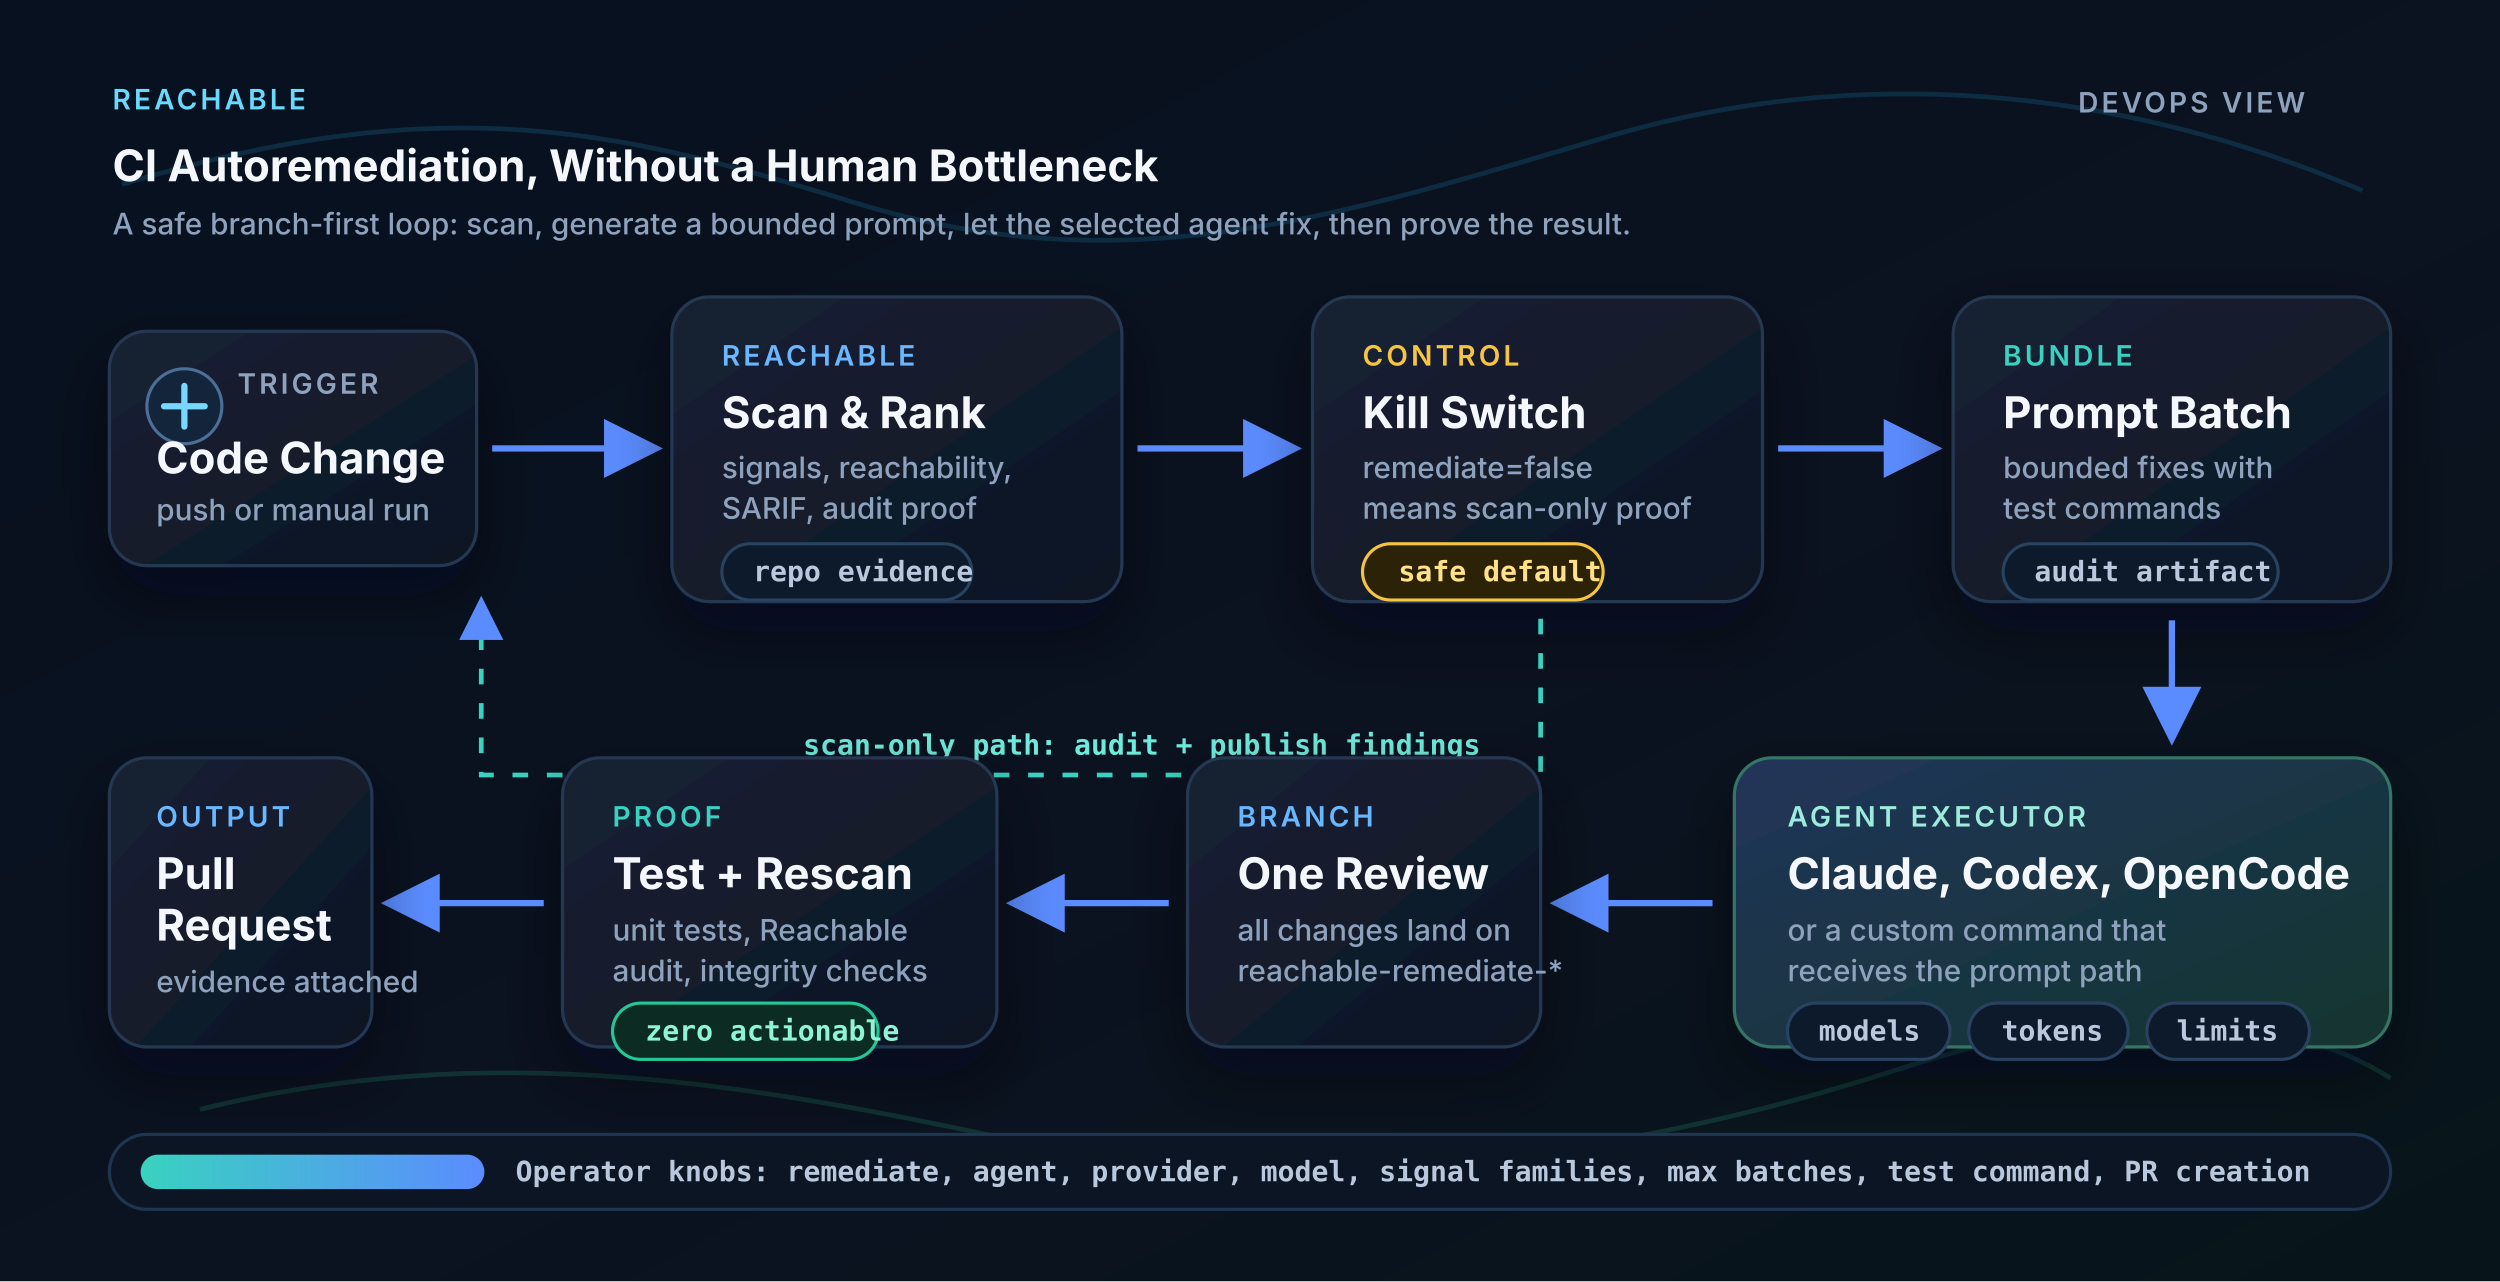
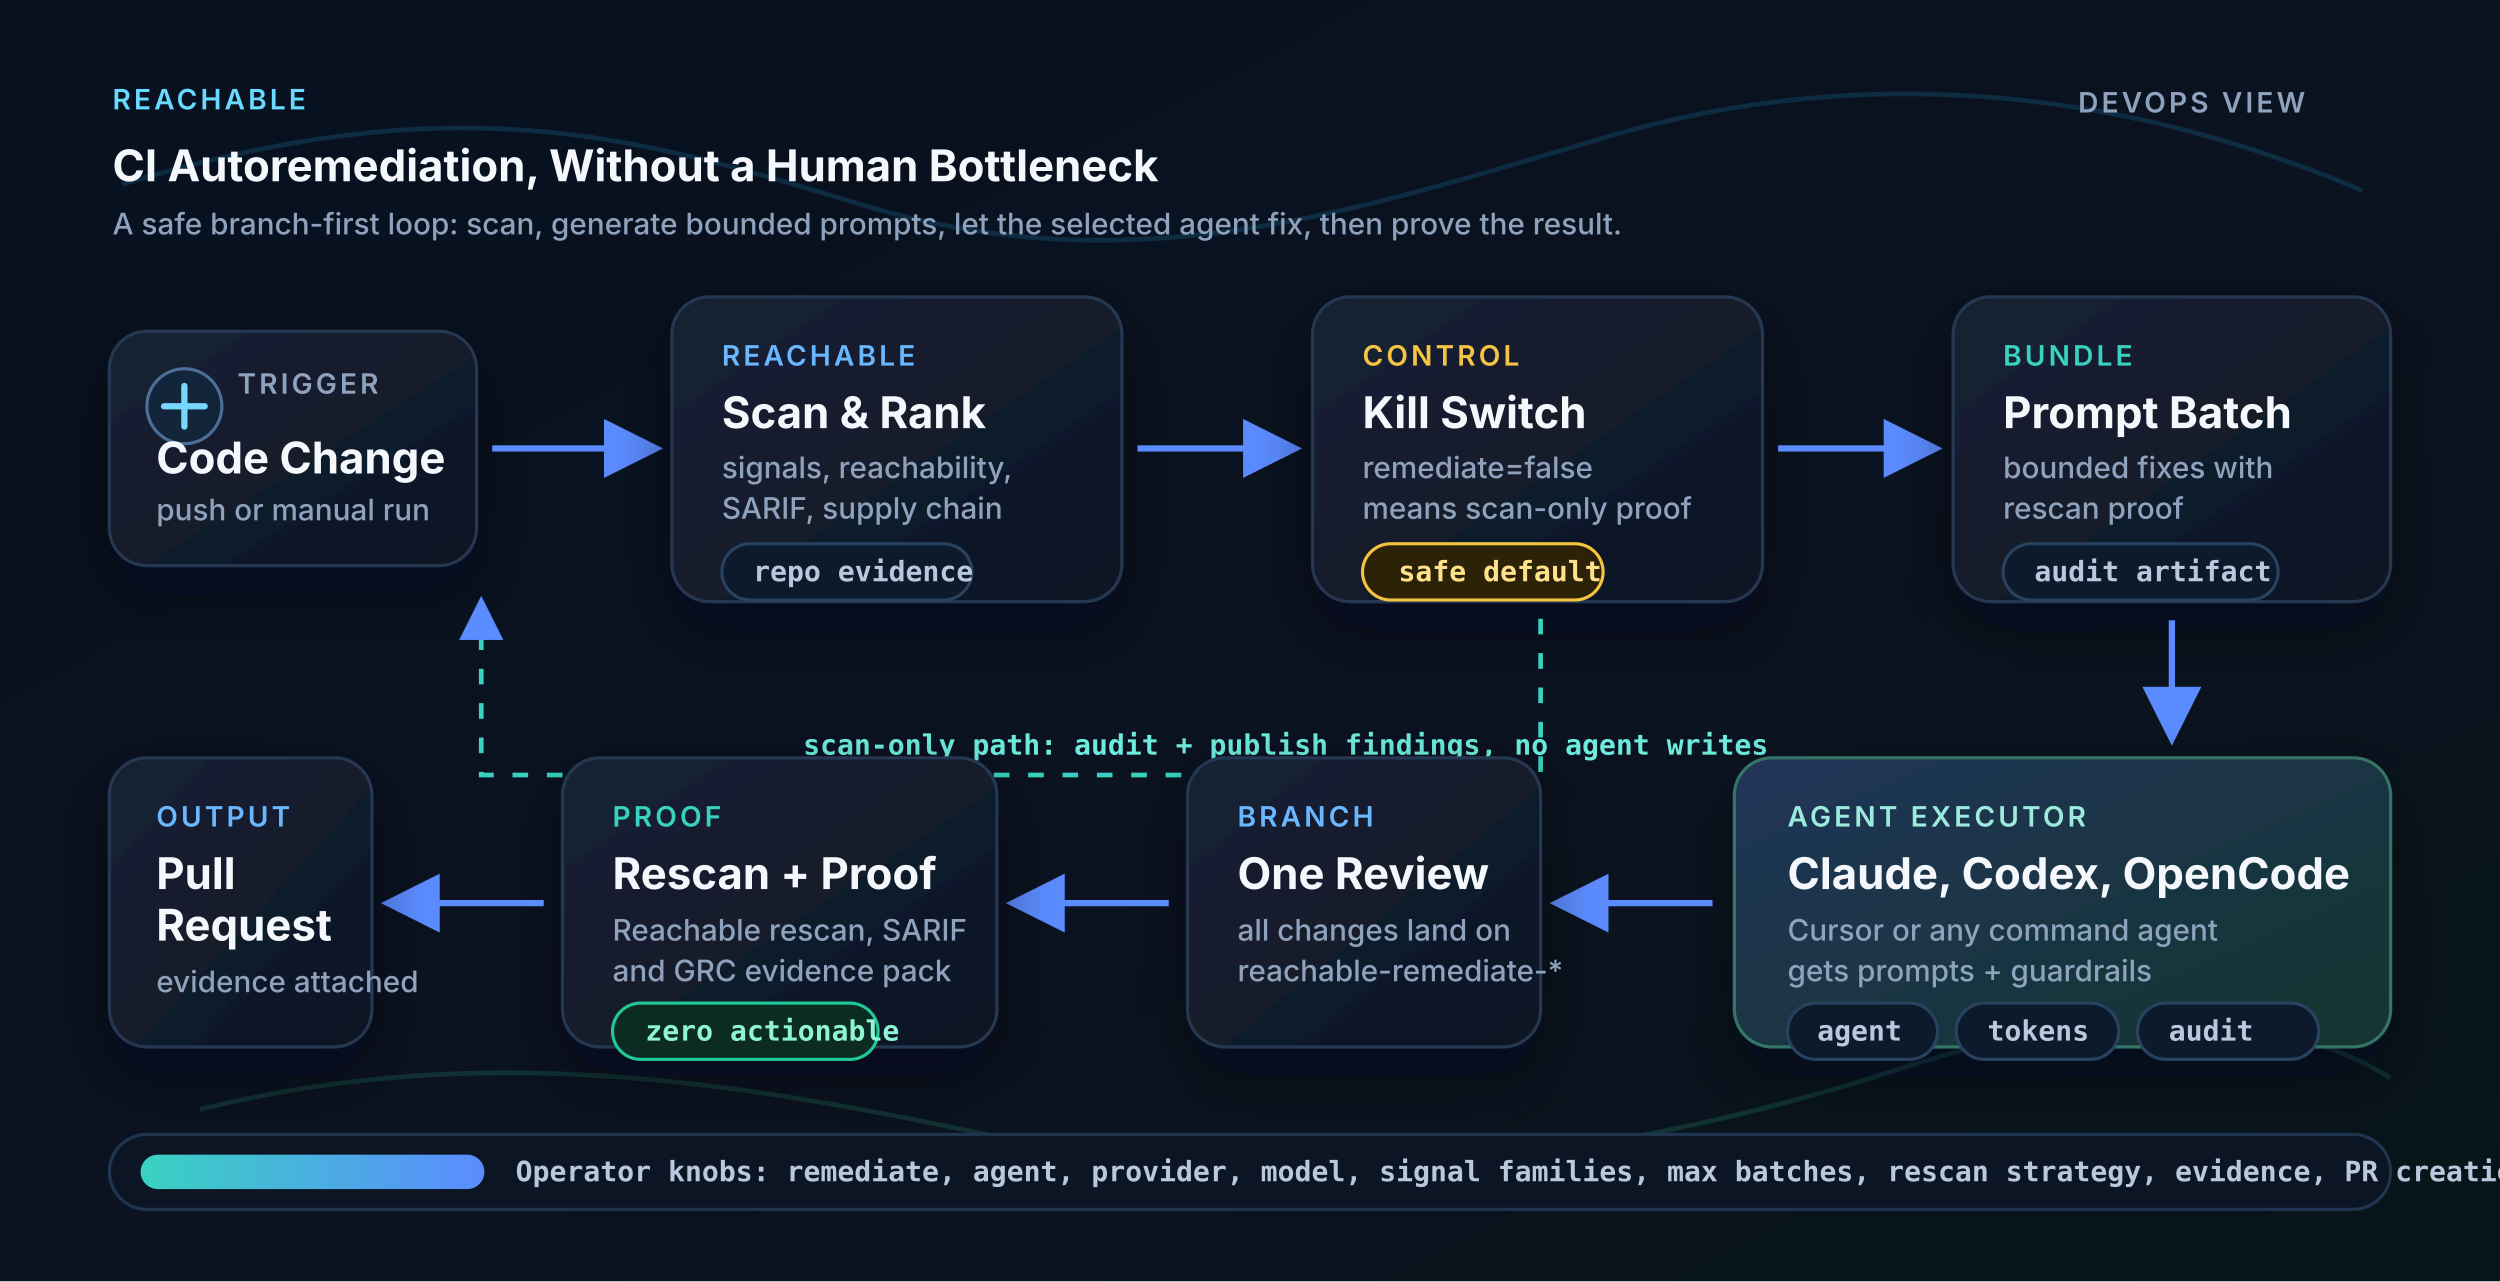
<svg xmlns="http://www.w3.org/2000/svg" width="1600" height="820" viewBox="0 0 1600 820" role="img" aria-labelledby="title desc">
  <defs>
    <linearGradient id="bg" x1="0" y1="0" x2="1" y2="1">
      <stop offset="0%" stop-color="#07111f" />
      <stop offset="55%" stop-color="#0b1220" />
      <stop offset="100%" stop-color="#07151a" />
    </linearGradient>
    <linearGradient id="panel" x1="0" y1="0" x2="1" y2="1">
      <stop offset="0%" stop-color="#172234" />
      <stop offset="100%" stop-color="#0d1523" />
    </linearGradient>
    <linearGradient id="accent" x1="0" y1="0" x2="1" y2="0">
      <stop offset="0%" stop-color="#39d2c0" />
      <stop offset="100%" stop-color="#5b8cff" />
    </linearGradient>
    <linearGradient id="agent" x1="0" y1="0" x2="1" y2="1">
      <stop offset="0%" stop-color="#22345a" />
      <stop offset="100%" stop-color="#12362f" />
    </linearGradient>
    <filter id="softShadow" x="-20%" y="-20%" width="140%" height="150%">
      <feDropShadow dx="0" dy="18" stdDeviation="20" flood-color="#000814" flood-opacity="0.45" />
    </filter>
    <marker id="arrow" viewBox="0 0 14 14" refX="11" refY="7" markerWidth="11" markerHeight="11" orient="auto-start-reverse">
      <path d="M1 1 L13 7 L1 13 Z" fill="#5b8cff" />
    </marker>
    <style>
      .tiny { font: 600 18px ui-sans-serif, -apple-system, BlinkMacSystemFont, "Segoe UI", sans-serif; letter-spacing: 2px; }
      .label { font: 700 28px ui-sans-serif, -apple-system, BlinkMacSystemFont, "Segoe UI", sans-serif; letter-spacing: 0; }
      .body { font: 500 19px ui-sans-serif, -apple-system, BlinkMacSystemFont, "Segoe UI", sans-serif; letter-spacing: 0; }
      .mono { font: 700 18px ui-monospace, SFMono-Regular, Menlo, Monaco, Consolas, monospace; letter-spacing: 0; }
      .muted { fill: #8fa2bd; }
      .text { fill: #f4f7fb; }
      .line { stroke: #5b8cff; stroke-width: 4; fill: none; marker-end: url(#arrow); }
      .line2 { stroke: #39d2c0; stroke-width: 3; fill: none; marker-end: url(#arrow); stroke-dasharray: 10 12; }
      .card { fill: url(#panel); stroke: #263951; stroke-width: 2; rx: 24; filter: url(#softShadow); }
      .agentCard { fill: url(#agent); stroke: #367566; stroke-width: 2; rx: 24; filter: url(#softShadow); }
      .badge { fill: #0c1a2c; stroke: #28425f; stroke-width: 2; rx: 18; }
      .success { fill: #0b2b23; stroke: #22c897; stroke-width: 2; rx: 18; }
      .warn { fill: #2b2208; stroke: #f5c542; stroke-width: 2; rx: 18; }
    </style>
  </defs>
  <rect width="1600" height="820" fill="url(#bg)" />
  <path d="M78 118 C290 54 404 86 548 130 C724 184 864 136 1034 86 C1188 42 1352 54 1512 122" fill="none" stroke="#0f3a54" stroke-width="3" opacity="0.65" />
  <path d="M128 710 C314 664 482 694 650 730 C826 768 1032 744 1216 684 C1350 640 1460 646 1530 690" fill="none" stroke="#164b44" stroke-width="3" opacity="0.55" />
  <text x="72" y="70" class="tiny" fill="#68d9ff">REACHABLE</text>
  <text x="72" y="116" class="label text">CI Autoremediation, Without a Human Bottleneck</text>
-   <text x="72" y="150" class="body muted">A safe branch-first loop: scan, generate a bounded prompt, let the selected agent fix, then prove the result.</text>
+   <text x="72" y="150" class="body muted">A safe branch-first loop: scan, generate bounded prompts, let the selected agent fix, then prove the result.</text>
  <text x="1330" y="72" class="tiny muted">DEVOPS VIEW</text>
  <rect x="70" y="212" width="235" height="150" class="card" />
  <circle cx="118" cy="260" r="24" fill="#13253a" stroke="#4c6f99" stroke-width="2" />
  <path d="M105 260 h26 M118 247 v26" stroke="#78d7ff" stroke-width="4" stroke-linecap="round" />
  <text x="152" y="252" class="tiny muted">TRIGGER</text>
  <text x="100" y="303" class="label text">Code Change</text>
  <text x="100" y="333" class="body muted">push or manual run</text>
  <path class="line" d="M315 287 H418" />
  <rect x="430" y="190" width="288" height="195" class="card" />
  <text x="462" y="234" class="tiny" fill="#69b7ff">REACHABLE</text>
  <text x="462" y="274" class="label text">Scan &amp; Rank</text>
  <text x="462" y="306" class="body muted">signals, reachability,</text>
-   <text x="462" y="332" class="body muted">SARIF, audit proof</text>
+   <text x="462" y="332" class="body muted">SARIF, supply chain</text>
  <rect x="462" y="348" width="160" height="36" class="badge" />
  <text x="482" y="372" class="mono" fill="#b9c8dc">repo evidence</text>
  <path class="line" d="M728 287 H827" />
  <rect x="840" y="190" width="288" height="195" class="card" />
  <text x="872" y="234" class="tiny" fill="#f5c542">CONTROL</text>
  <text x="872" y="274" class="label text">Kill Switch</text>
  <text x="872" y="306" class="body muted">remediate=false</text>
  <text x="872" y="332" class="body muted">means scan-only proof</text>
  <rect x="872" y="348" width="154" height="36" class="warn" />
  <text x="895" y="372" class="mono" fill="#ffe18a">safe default</text>
  <path class="line" d="M1138 287 H1237" />
  <rect x="1250" y="190" width="280" height="195" class="card" />
  <text x="1282" y="234" class="tiny" fill="#39d2c0">BUNDLE</text>
  <text x="1282" y="274" class="label text">Prompt Batch</text>
  <text x="1282" y="306" class="body muted">bounded fixes with</text>
-   <text x="1282" y="332" class="body muted">test commands</text>
+   <text x="1282" y="332" class="body muted">rescan proof</text>
  <rect x="1282" y="348" width="176" height="36" class="badge" />
  <text x="1302" y="372" class="mono" fill="#b9c8dc">audit artifact</text>
  <path class="line2" d="M986 396 V496 H308 V386" />
-   <text x="514" y="483" class="mono" fill="#6debdc">scan-only path: audit + publish findings</text>
+   <text x="514" y="483" class="mono" fill="#6debdc">scan-only path: audit + publish findings, no agent writes</text>
  <path class="line" d="M1390 397 V471" />
  <rect x="1110" y="485" width="420" height="185" class="agentCard" />
  <text x="1144" y="529" class="tiny" fill="#9debdc">AGENT EXECUTOR</text>
  <text x="1144" y="569" class="label text">Claude, Codex, OpenCode</text>
-   <text x="1144" y="602" class="body muted">or a custom command that</text>
-   <text x="1144" y="628" class="body muted">receives the prompt path</text>
-   <rect x="1144" y="642" width="104" height="36" class="badge" />
-   <text x="1164" y="666" class="mono" fill="#b9c8dc">models</text>
-   <rect x="1260" y="642" width="102" height="36" class="badge" />
-   <text x="1281" y="666" class="mono" fill="#b9c8dc">tokens</text>
-   <rect x="1374" y="642" width="104" height="36" class="badge" />
-   <text x="1393" y="666" class="mono" fill="#b9c8dc">limits</text>
+   <text x="1144" y="602" class="body muted">Cursor or any command agent</text>
+   <text x="1144" y="628" class="body muted">gets prompts + guardrails</text>
+   <rect x="1144" y="642" width="96" height="36" class="badge" />
+   <text x="1163" y="666" class="mono" fill="#b9c8dc">agent</text>
+   <rect x="1252" y="642" width="104" height="36" class="badge" />
+   <text x="1272" y="666" class="mono" fill="#b9c8dc">tokens</text>
+   <rect x="1368" y="642" width="116" height="36" class="badge" />
+   <text x="1388" y="666" class="mono" fill="#b9c8dc">audit</text>
  <path class="line" d="M1096 578 H998" />
  <rect x="760" y="485" width="226" height="185" class="card" />
  <text x="792" y="529" class="tiny" fill="#69b7ff">BRANCH</text>
  <text x="792" y="569" class="label text">One Review</text>
  <text x="792" y="602" class="body muted">all changes land on</text>
  <text x="792" y="628" class="body muted">reachable-remediate-*</text>
  <path class="line" d="M748 578 H650" />
  <rect x="360" y="485" width="278" height="185" class="card" />
  <text x="392" y="529" class="tiny" fill="#39d2c0">PROOF</text>
-   <text x="392" y="569" class="label text">Test + Rescan</text>
-   <text x="392" y="602" class="body muted">unit tests, Reachable</text>
-   <text x="392" y="628" class="body muted">audit, integrity checks</text>
+   <text x="392" y="569" class="label text">Rescan + Proof</text>
+   <text x="392" y="602" class="body muted">Reachable rescan, SARIF</text>
+   <text x="392" y="628" class="body muted">and GRC evidence pack</text>
  <rect x="392" y="642" width="170" height="36" class="success" />
  <text x="413" y="666" class="mono" fill="#8ef4d4">zero actionable</text>
  <path class="line" d="M348 578 H250" />
  <rect x="70" y="485" width="168" height="185" class="card" />
  <text x="100" y="529" class="tiny" fill="#69b7ff">OUTPUT</text>
  <text x="100" y="569" class="label text">Pull</text>
  <text x="100" y="602" class="label text">Request</text>
  <text x="100" y="635" class="body muted">evidence attached</text>
  <rect x="70" y="726" width="1460" height="48" rx="24" fill="#0b1524" stroke="#20354f" stroke-width="2" />
  <rect x="90" y="739" width="220" height="22" rx="11" fill="url(#accent)" />
-   <text x="330" y="756" class="mono" fill="#b9c8dc">Operator knobs: remediate, agent, provider, model, signal families, max batches, test command, PR creation</text>
+   <text x="330" y="756" class="mono" fill="#b9c8dc">Operator knobs: remediate, agent, provider, model, signal families, max batches, rescan strategy, evidence, PR creation</text>
</svg>
